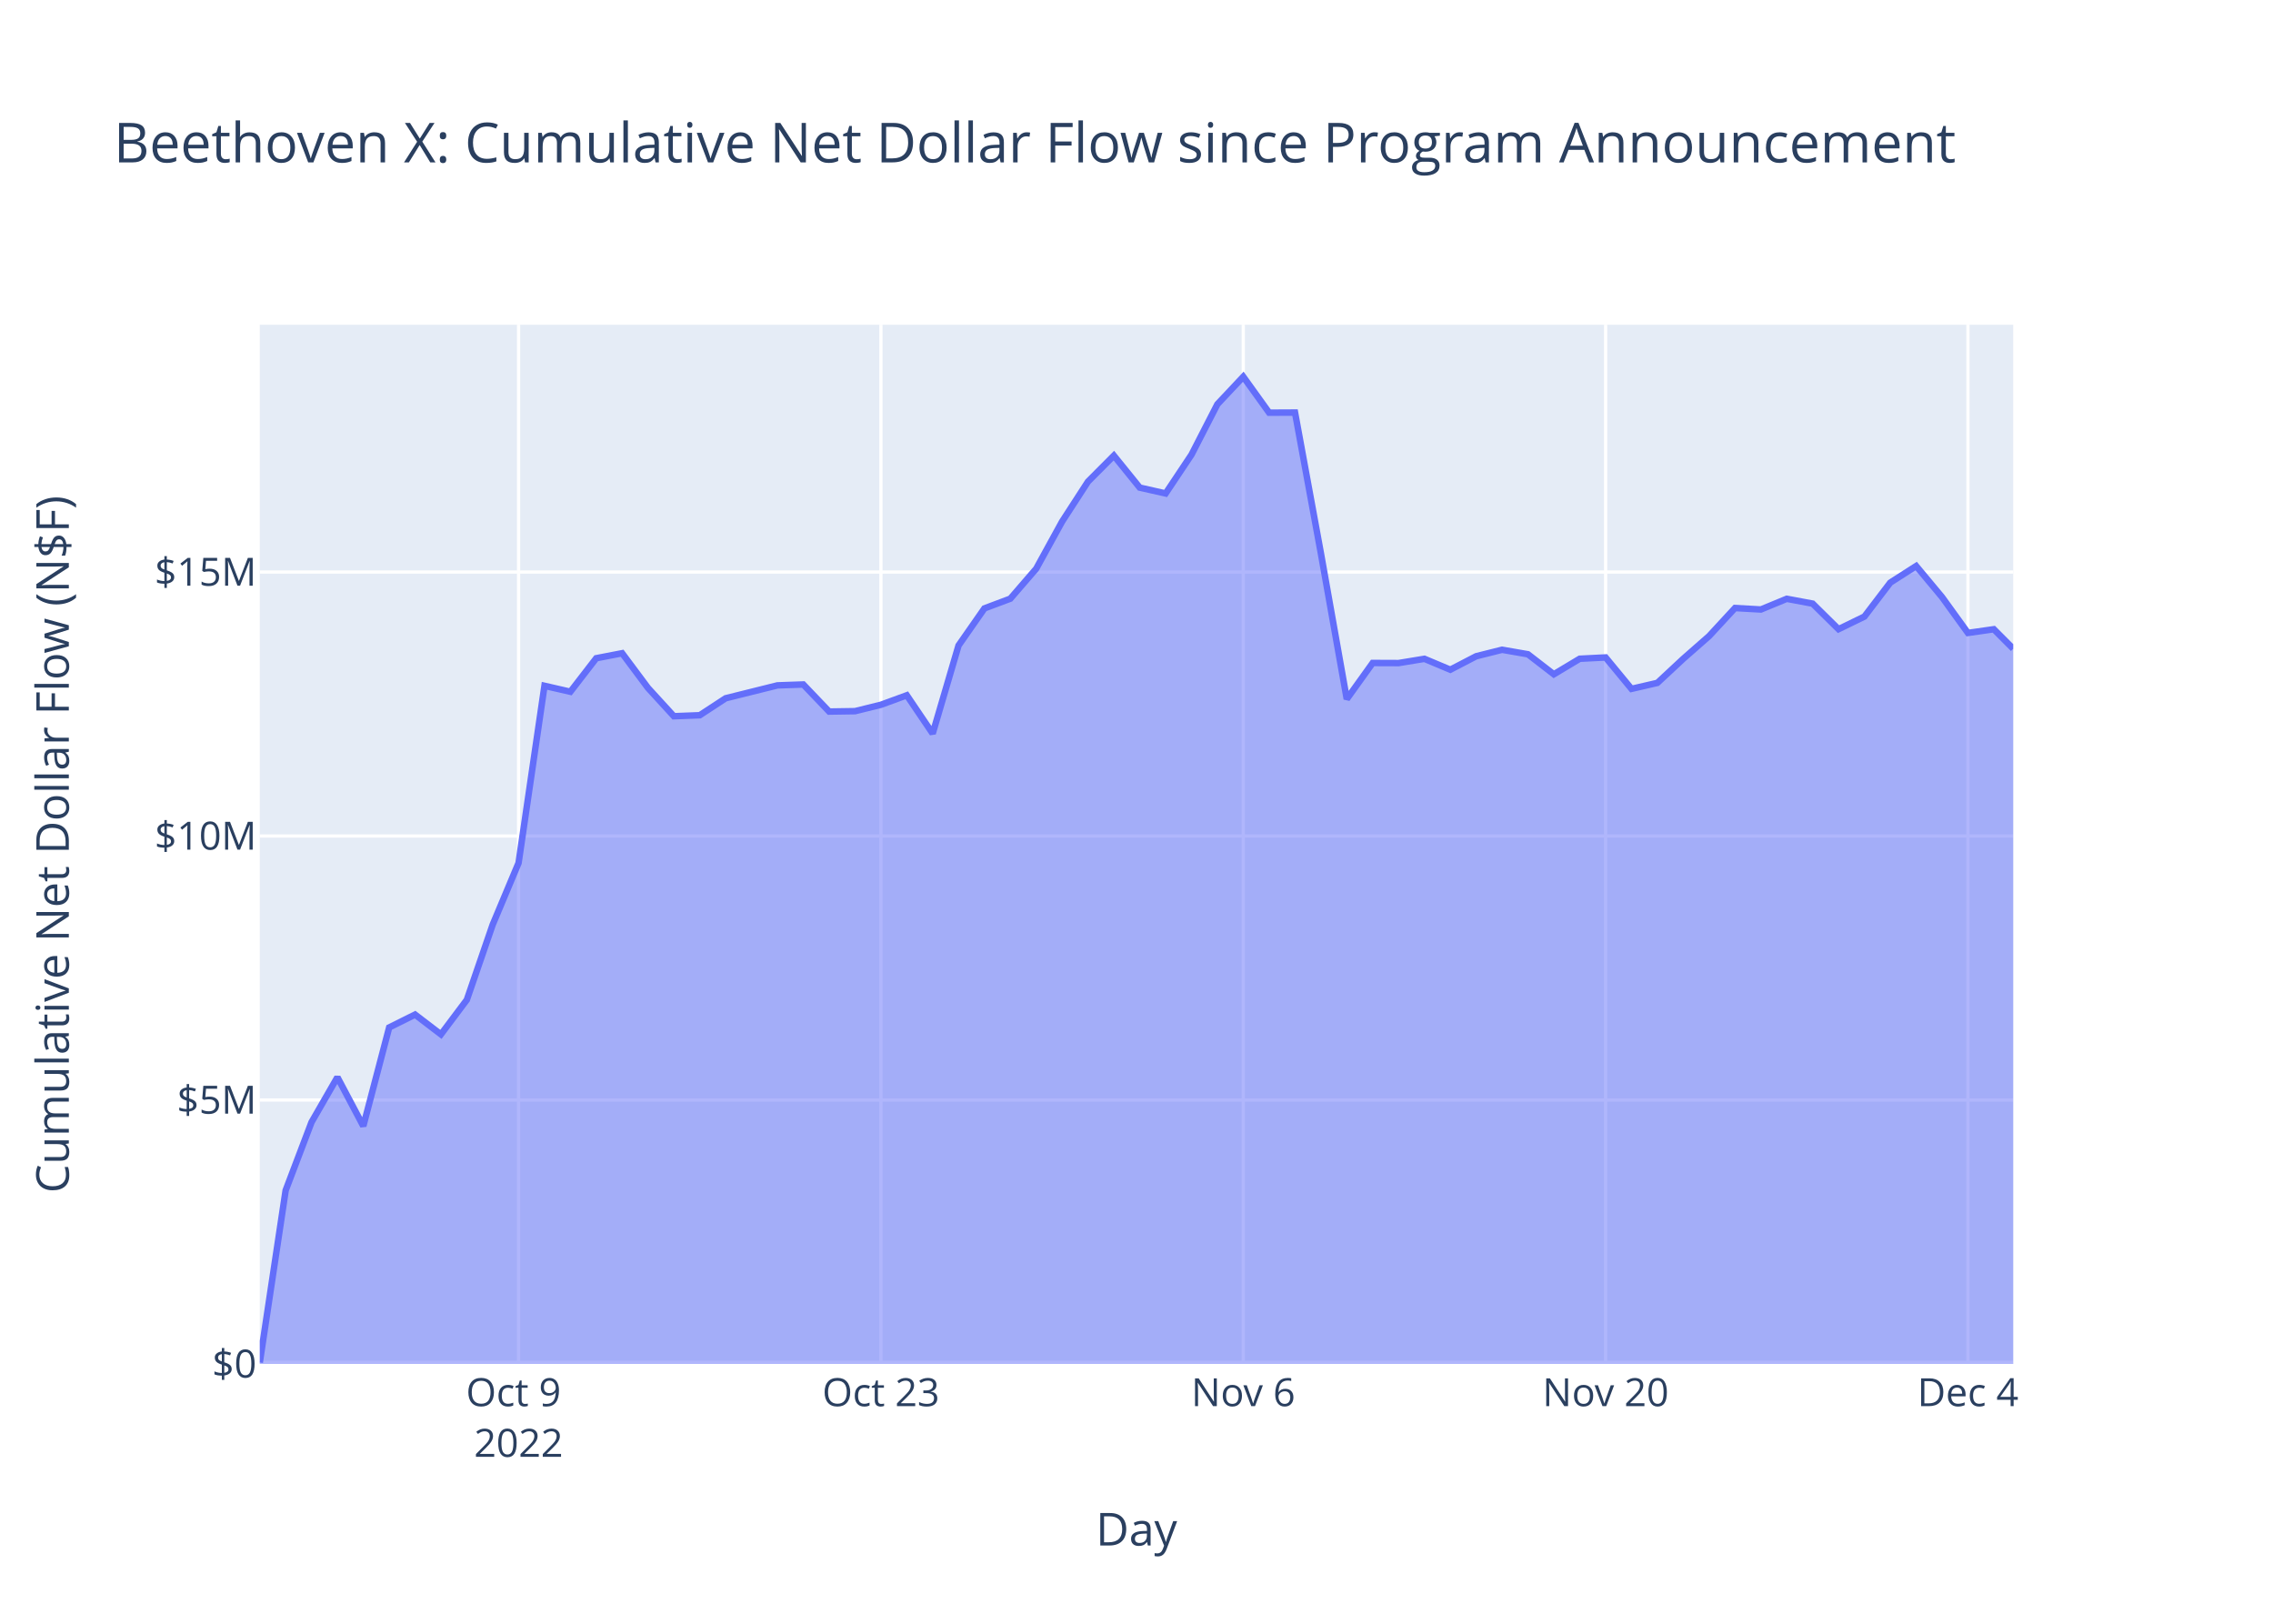
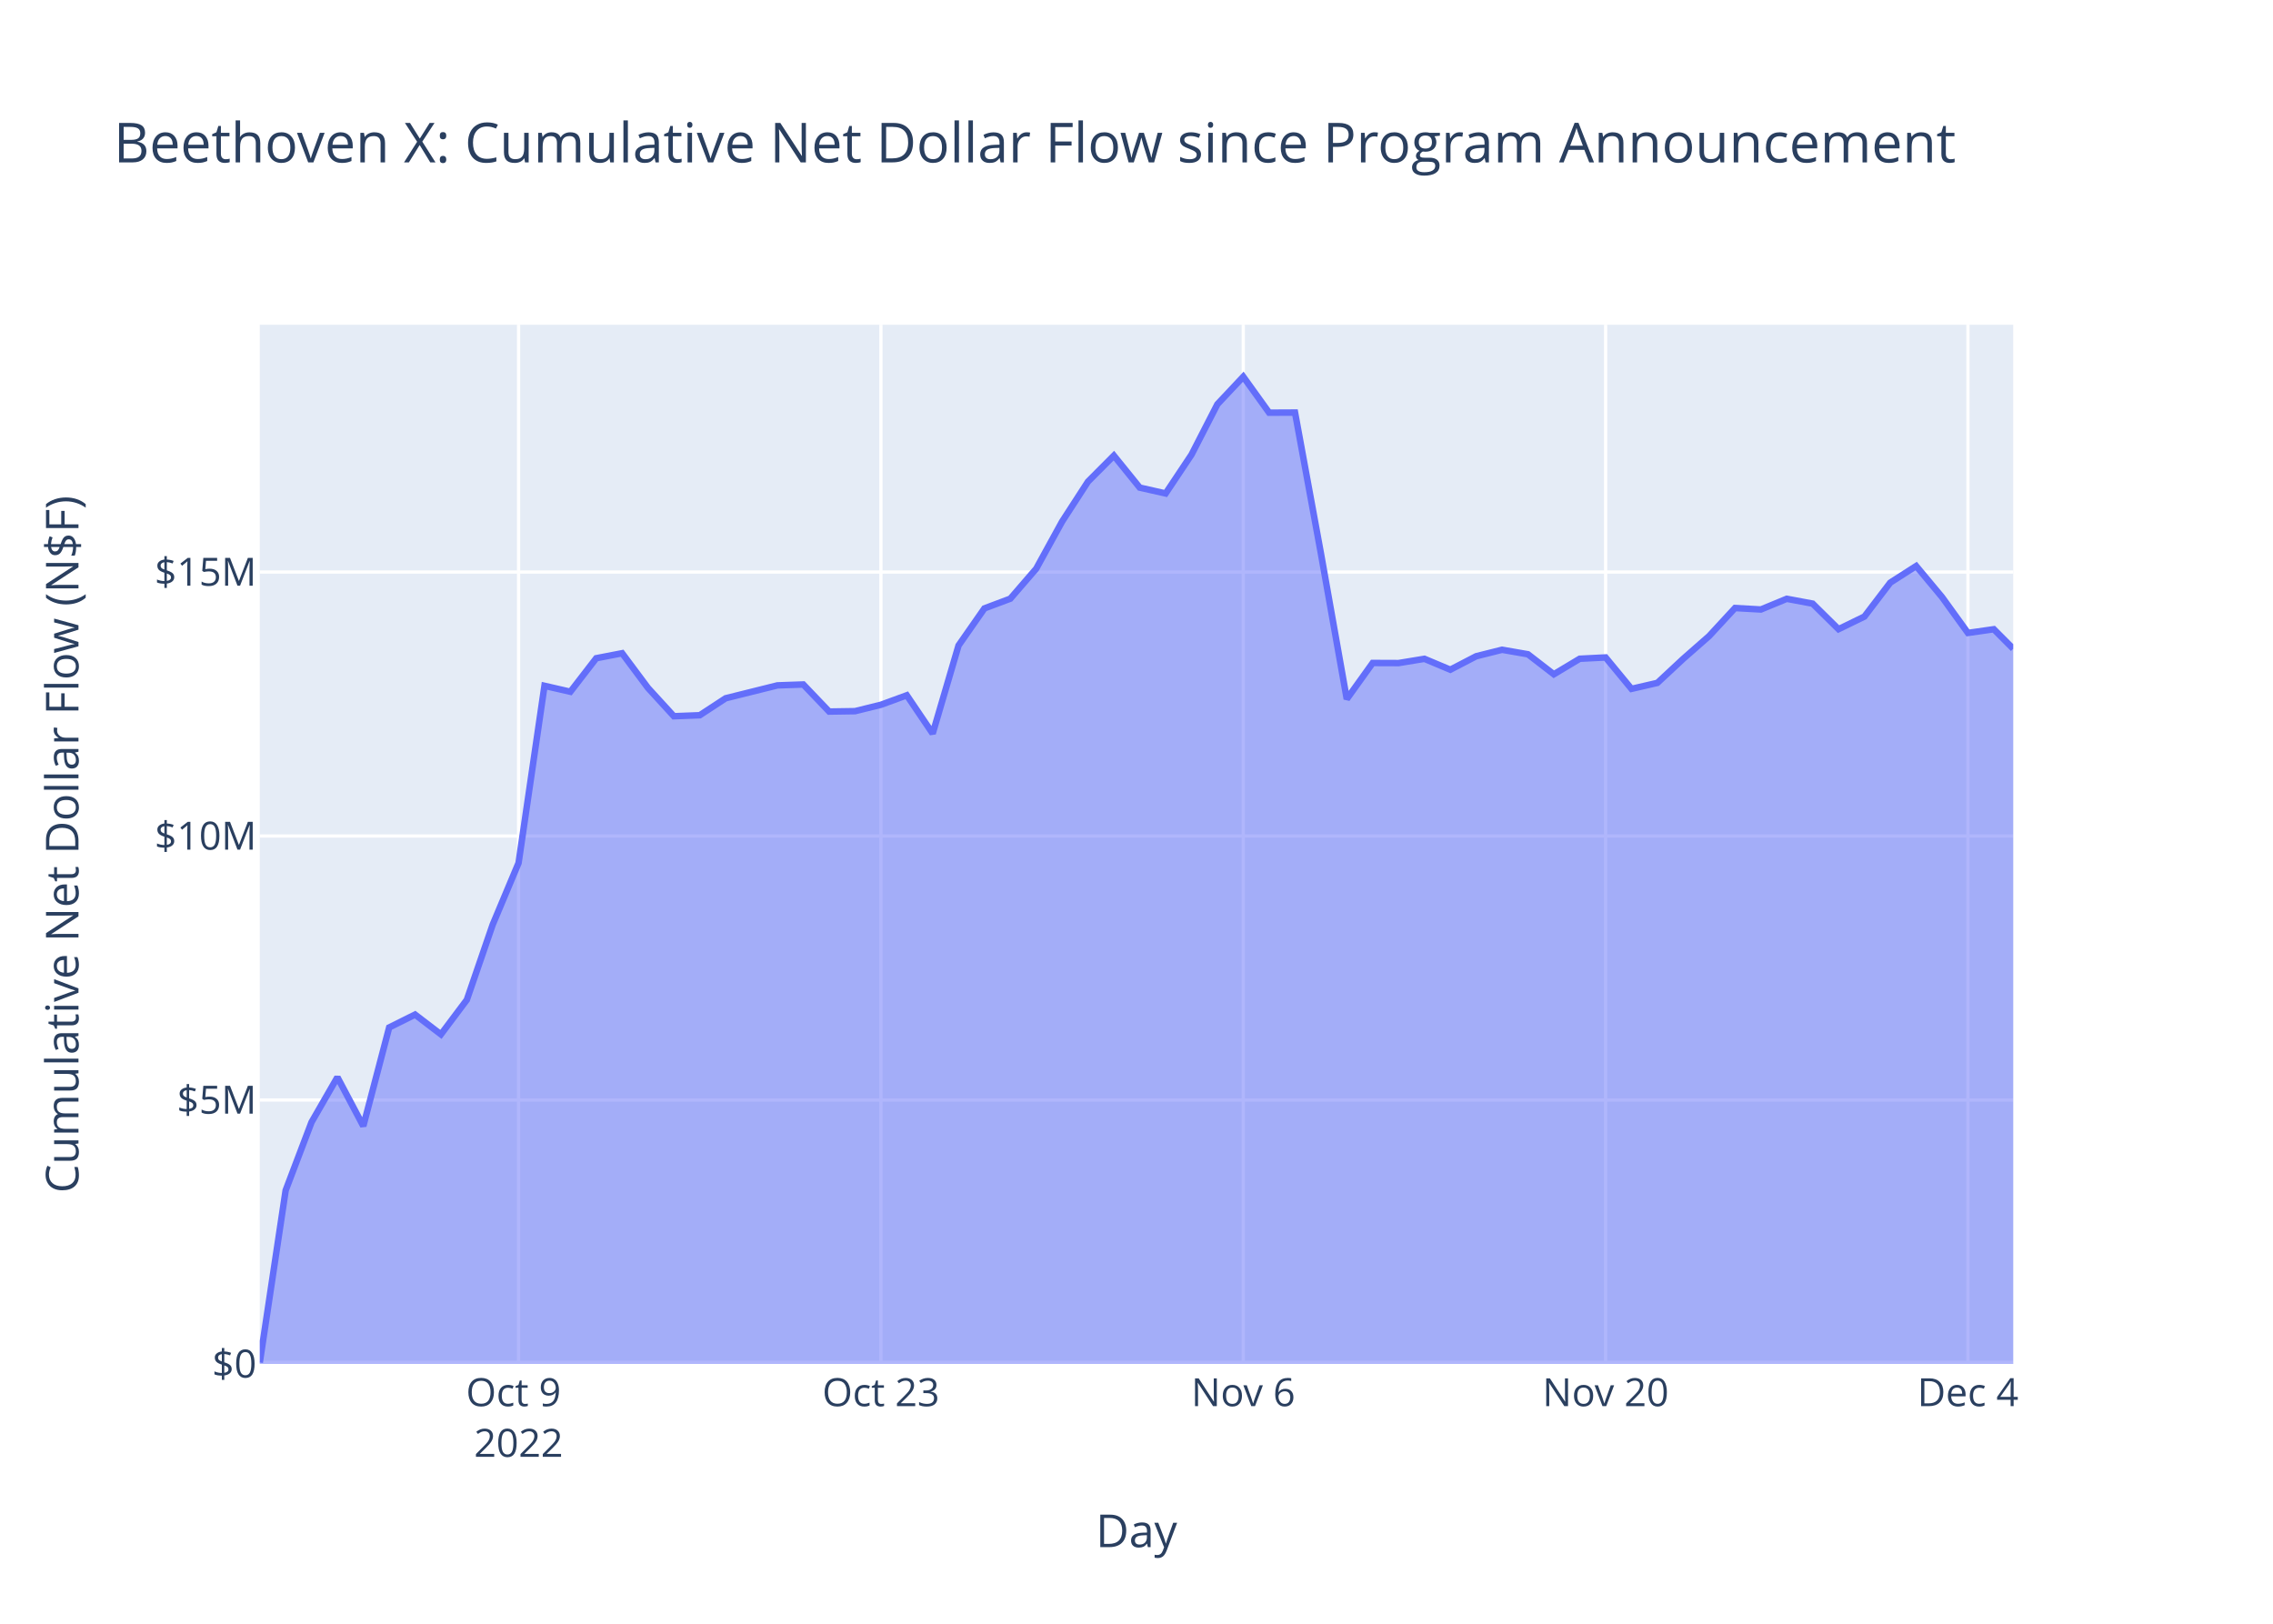
<svg xmlns="http://www.w3.org/2000/svg" class="main-svg" width="700" height="500" style="" viewBox="0 0 700 500">
  <rect x="0" y="0" width="700" height="500" style="fill: rgb(255, 255, 255); fill-opacity: 1;" />
-   <defs id="defs-e71b6d">
+   <defs id="defs-38561e">
    <g class="clips">
-       <clipPath id="clipe71b6dxyplot" class="plotclip">
+       <clipPath id="clip38561exyplot" class="plotclip">
        <rect width="540" height="320" />
      </clipPath>
-       <clipPath class="axesclip" id="clipe71b6dx">
+       <clipPath class="axesclip" id="clip38561ex">
        <rect x="80" y="0" width="540" height="500" />
      </clipPath>
-       <clipPath class="axesclip" id="clipe71b6dy">
+       <clipPath class="axesclip" id="clip38561ey">
        <rect x="0" y="100" width="700" height="320" />
      </clipPath>
-       <clipPath class="axesclip" id="clipe71b6dxy">
+       <clipPath class="axesclip" id="clip38561exy">
        <rect x="80" y="100" width="540" height="320" />
      </clipPath>
    </g>
    <g class="gradients" />
    <g class="patterns" />
  </defs>
  <g class="bglayer">
    <rect class="bg" x="80" y="100" width="540" height="320" style="fill: rgb(229, 236, 246); fill-opacity: 1; stroke-width: 0;" />
  </g>
  <g class="layer-below">
    <g class="imagelayer" />
    <g class="shapelayer" />
  </g>
  <g class="cartesianlayer">
    <g class="subplot xy">
      <g class="layer-subplot">
        <g class="shapelayer" />
        <g class="imagelayer" />
      </g>
      <g class="minor-gridlayer">
        <g class="x" />
        <g class="y" />
      </g>
      <g class="gridlayer">
        <g class="x">
          <path class="xgrid crisp" transform="translate(159.7,0)" d="M0,100v320" style="stroke: rgb(255, 255, 255); stroke-opacity: 1; stroke-width: 1px;" />
          <path class="xgrid crisp" transform="translate(271.29,0)" d="M0,100v320" style="stroke: rgb(255, 255, 255); stroke-opacity: 1; stroke-width: 1px;" />
          <path class="xgrid crisp" transform="translate(382.88,0)" d="M0,100v320" style="stroke: rgb(255, 255, 255); stroke-opacity: 1; stroke-width: 1px;" />
          <path class="xgrid crisp" transform="translate(494.47,0)" d="M0,100v320" style="stroke: rgb(255, 255, 255); stroke-opacity: 1; stroke-width: 1px;" />
          <path class="xgrid crisp" transform="translate(606.05,0)" d="M0,100v320" style="stroke: rgb(255, 255, 255); stroke-opacity: 1; stroke-width: 1px;" />
        </g>
        <g class="y">
          <path class="ygrid crisp" transform="translate(0,338.72)" d="M80,0h540" style="stroke: rgb(255, 255, 255); stroke-opacity: 1; stroke-width: 1px;" />
          <path class="ygrid crisp" transform="translate(0,257.43)" d="M80,0h540" style="stroke: rgb(255, 255, 255); stroke-opacity: 1; stroke-width: 1px;" />
          <path class="ygrid crisp" transform="translate(0,176.15)" d="M80,0h540" style="stroke: rgb(255, 255, 255); stroke-opacity: 1; stroke-width: 1px;" />
        </g>
      </g>
      <g class="zerolinelayer">
        <path class="yzl zl crisp" transform="translate(0,420)" d="M80,0h540" style="stroke: rgb(255, 255, 255); stroke-opacity: 1; stroke-width: 2px;" />
      </g>
      <path class="xlines-below" />
      <path class="ylines-below" />
      <g class="overlines-below" />
      <g class="xaxislayer-below" />
      <g class="yaxislayer-below" />
      <g class="overaxes-below" />
-       <g class="plot" transform="translate(80,100)" clip-path="url(#clipe71b6dxyplot)">
+       <g class="plot" transform="translate(80,100)" clip-path="url(#clip38561exyplot)">
        <g class="scatterlayer mlayer">
-           <g class="trace scatter trace50e4ba" style="stroke-miterlimit: 2;">
+           <g class="trace scatter trace298b94" style="stroke-miterlimit: 2;">
            <g class="fills">
              <g>
                <path class="js-fill" d="M540,320L0,320L0,319.56L7.97,266.55L15.94,245.55L23.91,231.71L31.88,246.75L39.85,216.39L47.82,212.42L55.79,218.51L63.76,207.89L71.73,184.72L79.7,165.73L87.68,111.18L95.65,113.01L103.62,102.69L111.59,101.15L119.56,111.84L127.53,120.55L135.5,120.24L143.47,115.02L159.41,111.05L167.38,110.77L175.35,119.11L183.32,118.99L191.29,117.02L199.26,114.1L207.23,125.88L215.2,98.76L223.17,87.34L231.14,84.35L239.11,75.12L247.09,60.6L255.06,48.3L263.03,40.3L271,50.15L278.97,51.95L286.94,40L294.91,24.48L302.88,16L310.85,27.08L318.82,27.04L326.79,70.4L334.76,115.26L342.73,104.15L350.7,104.18L358.67,102.87L366.64,106.22L374.61,102.08L382.58,100.08L390.55,101.47L398.52,107.63L406.5,102.85L414.47,102.45L422.44,112.12L430.41,110.28L438.38,102.86L446.35,95.86L454.32,87.23L462.29,87.68L470.26,84.39L478.23,85.88L486.2,93.74L494.17,89.86L502.14,79.4L510.11,74.3L518.08,83.87L526.05,94.9L534.02,93.76L540,99.76" style="fill: rgb(99, 110, 250); fill-opacity: 0.5; stroke-width: 0;" />
              </g>
            </g>
            <g class="errorbars" />
            <g class="lines">
              <path class="js-line" d="M0,319.56L7.97,266.55L15.94,245.55L23.91,231.71L31.88,246.75L39.85,216.39L47.82,212.42L55.79,218.51L63.76,207.89L71.73,184.72L79.7,165.73L87.68,111.18L95.65,113.01L103.62,102.69L111.59,101.15L119.56,111.84L127.53,120.55L135.5,120.24L143.47,115.02L159.41,111.05L167.38,110.77L175.35,119.11L183.32,118.99L191.29,117.02L199.26,114.1L207.23,125.88L215.2,98.76L223.17,87.34L231.14,84.35L239.11,75.12L247.09,60.6L255.06,48.3L263.03,40.3L271,50.15L278.97,51.95L286.94,40L294.91,24.48L302.88,16L310.85,27.08L318.82,27.04L326.79,70.4L334.76,115.26L342.73,104.15L350.7,104.18L358.67,102.87L366.64,106.22L374.61,102.08L382.58,100.08L390.55,101.47L398.52,107.63L406.5,102.85L414.47,102.45L422.44,112.12L430.41,110.28L438.38,102.86L446.35,95.86L454.32,87.23L462.29,87.68L470.26,84.39L478.23,85.88L486.2,93.74L494.17,89.86L502.14,79.4L510.11,74.3L518.08,83.87L526.05,94.9L534.02,93.76L540,99.76" style="vector-effect: non-scaling-stroke; fill: none; stroke: rgb(99, 110, 250); stroke-opacity: 1; stroke-width: 2px; opacity: 1;" />
            </g>
            <g class="points" />
            <g class="text" />
          </g>
        </g>
      </g>
      <g class="overplot" />
      <path class="xlines-above crisp" d="M0,0" style="fill: none;" />
      <path class="ylines-above crisp" d="M0,0" style="fill: none;" />
      <g class="overlines-above" />
      <g class="xaxislayer-above">
        <g class="xtick">
          <text text-anchor="middle" x="0" y="433" transform="translate(159.7,0)" style="font-family: 'Open Sans', verdana, arial, sans-serif; font-size: 12px; fill: rgb(42, 63, 95); fill-opacity: 1; white-space: pre; opacity: 1;">
            <tspan class="line" dy="0em" x="0" y="433">Oct 9</tspan>
            <tspan class="line" dy="1.3em" x="0" y="433">2022</tspan>
          </text>
        </g>
        <g class="xtick">
          <text text-anchor="middle" x="0" y="433" style="font-family: 'Open Sans', verdana, arial, sans-serif; font-size: 12px; fill: rgb(42, 63, 95); fill-opacity: 1; white-space: pre; opacity: 1;" transform="translate(271.29,0)">Oct 23</text>
        </g>
        <g class="xtick">
          <text text-anchor="middle" x="0" y="433" style="font-family: 'Open Sans', verdana, arial, sans-serif; font-size: 12px; fill: rgb(42, 63, 95); fill-opacity: 1; white-space: pre; opacity: 1;" transform="translate(382.88,0)">Nov 6</text>
        </g>
        <g class="xtick">
          <text text-anchor="middle" x="0" y="433" style="font-family: 'Open Sans', verdana, arial, sans-serif; font-size: 12px; fill: rgb(42, 63, 95); fill-opacity: 1; white-space: pre; opacity: 1;" transform="translate(494.47,0)">Nov 20</text>
        </g>
        <g class="xtick">
          <text text-anchor="middle" x="0" y="433" style="font-family: 'Open Sans', verdana, arial, sans-serif; font-size: 12px; fill: rgb(42, 63, 95); fill-opacity: 1; white-space: pre; opacity: 1;" transform="translate(606.05,0)">Dec 4</text>
        </g>
      </g>
      <g class="yaxislayer-above">
        <g class="ytick">
          <text text-anchor="end" x="79" y="4.2" transform="translate(0,420)" style="font-family: 'Open Sans', verdana, arial, sans-serif; font-size: 12px; fill: rgb(42, 63, 95); fill-opacity: 1; white-space: pre; opacity: 1;">$0</text>
        </g>
        <g class="ytick">
          <text text-anchor="end" x="79" y="4.2" style="font-family: 'Open Sans', verdana, arial, sans-serif; font-size: 12px; fill: rgb(42, 63, 95); fill-opacity: 1; white-space: pre; opacity: 1;" transform="translate(0,338.72)">$5M</text>
        </g>
        <g class="ytick">
          <text text-anchor="end" x="79" y="4.2" style="font-family: 'Open Sans', verdana, arial, sans-serif; font-size: 12px; fill: rgb(42, 63, 95); fill-opacity: 1; white-space: pre; opacity: 1;" transform="translate(0,257.43)">$10M</text>
        </g>
        <g class="ytick">
          <text text-anchor="end" x="79" y="4.2" style="font-family: 'Open Sans', verdana, arial, sans-serif; font-size: 12px; fill: rgb(42, 63, 95); fill-opacity: 1; white-space: pre; opacity: 1;" transform="translate(0,176.15)">$15M</text>
        </g>
      </g>
      <g class="overaxes-above" />
    </g>
  </g>
  <g class="polarlayer" />
  <g class="smithlayer" />
  <g class="ternarylayer" />
  <g class="geolayer" />
  <g class="funnelarealayer" />
  <g class="pielayer" />
  <g class="iciclelayer" />
  <g class="treemaplayer" />
  <g class="sunburstlayer" />
  <g class="glimages" />
-   <defs id="topdefs-e71b6d">
+   <defs id="topdefs-38561e">
    <g class="clips" />
  </defs>
  <g class="layer-above">
    <g class="imagelayer" />
    <g class="shapelayer" />
  </g>
  <g class="infolayer">
    <g class="g-gtitle">
      <text class="gtitle" x="35" y="50" text-anchor="start" dy="0em" style="font-family: 'Open Sans', verdana, arial, sans-serif; font-size: 17px; fill: rgb(42, 63, 95); opacity: 1; font-weight: normal; white-space: pre;">Beethoven X: Cumulative Net Dollar Flow since Program Announcement</text>
    </g>
    <g class="g-xtitle">
-       <text class="xtitle" x="350" y="475.909" text-anchor="middle" style="font-family: 'Open Sans', verdana, arial, sans-serif; font-size: 14px; fill: rgb(42, 63, 95); opacity: 1; font-weight: normal; white-space: pre;">Day</text>
+       <text class="xtitle" x="350" y="476.409" text-anchor="middle" style="font-family: 'Open Sans', verdana, arial, sans-serif; font-size: 14px; fill: rgb(42, 63, 95); opacity: 1; font-weight: normal; white-space: pre;">Day</text>
    </g>
    <g class="g-ytitle">
-       <text class="ytitle" transform="rotate(-90,21.2,260)" x="21.2" y="260" text-anchor="middle" style="font-family: 'Open Sans', verdana, arial, sans-serif; font-size: 14px; fill: rgb(42, 63, 95); opacity: 1; font-weight: normal; white-space: pre;">Cumulative Net Dollar Flow (N$F)</text>
+       <text class="ytitle" transform="rotate(-90,24.16875,260)" x="24.169" y="260" text-anchor="middle" style="font-family: 'Open Sans', verdana, arial, sans-serif; font-size: 14px; fill: rgb(42, 63, 95); opacity: 1; font-weight: normal; white-space: pre;">Cumulative Net Dollar Flow (N$F)</text>
    </g>
  </g>
</svg>
